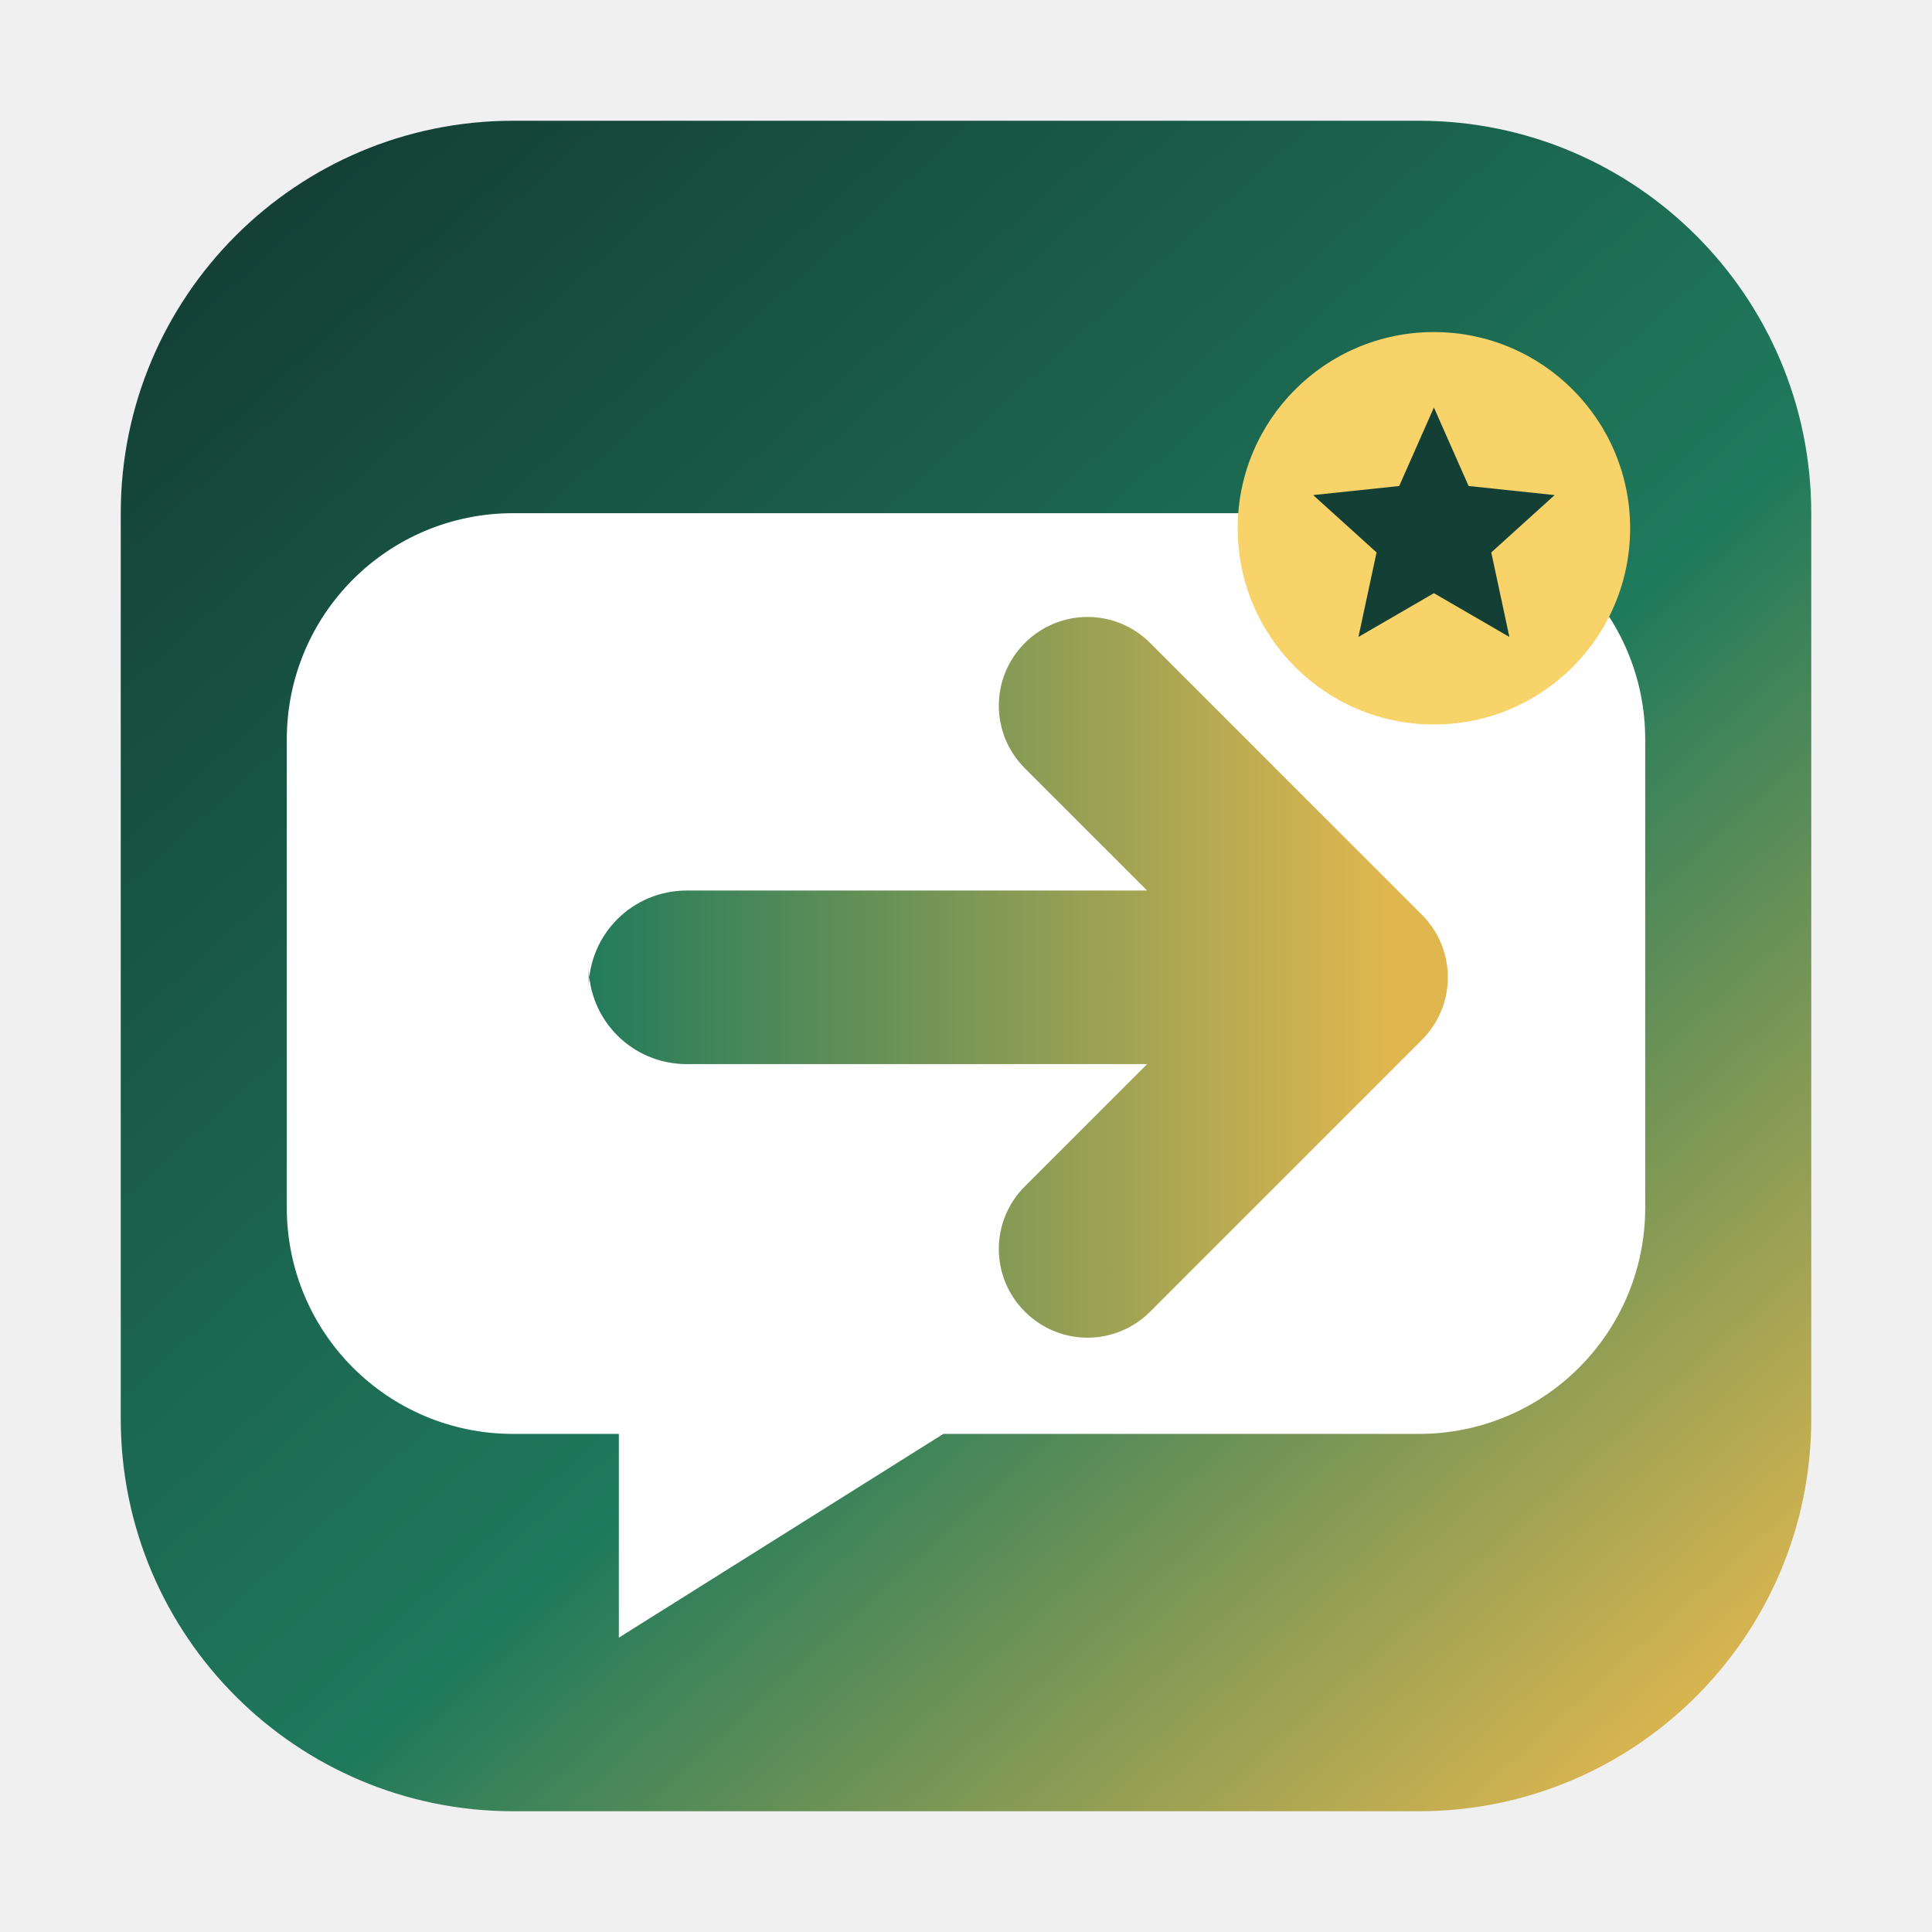
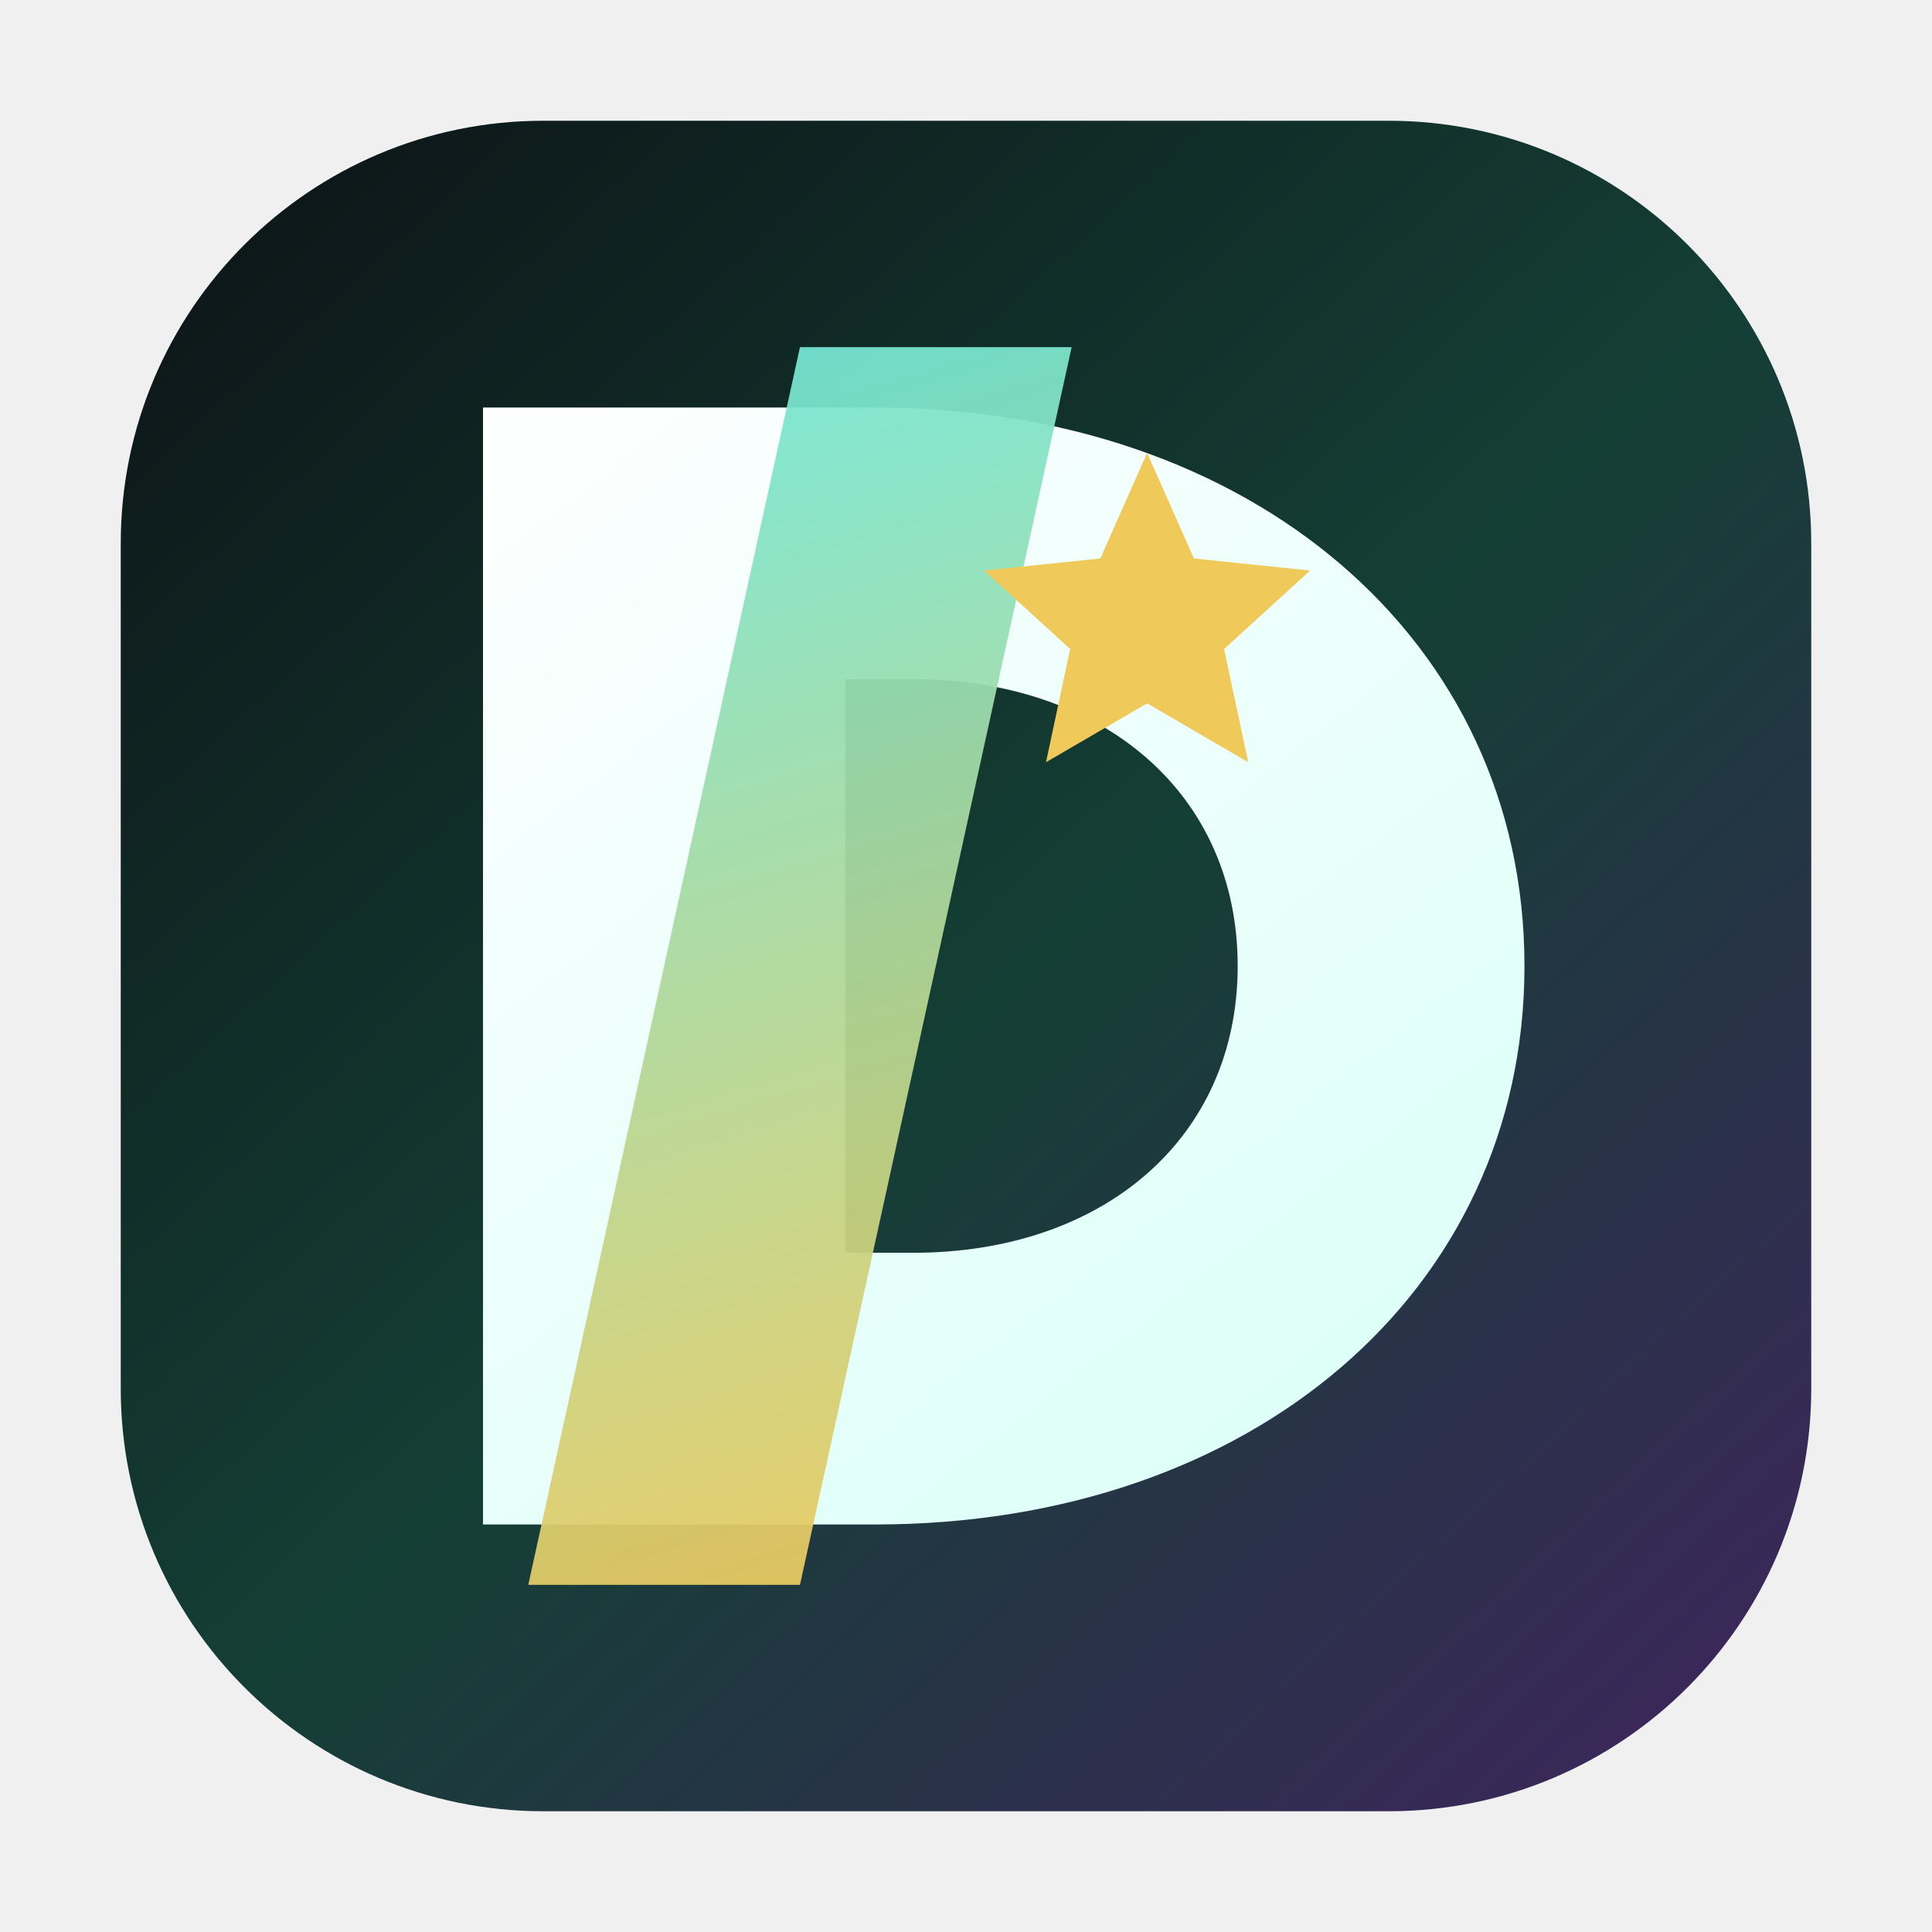
<svg xmlns="http://www.w3.org/2000/svg" viewBox="0 0 128 128" role="img" aria-labelledby="title desc">
  <defs>
-     <linearGradient id="bg" x1="18" y1="12" x2="112" y2="116" gradientUnits="userSpaceOnUse">
-       <stop offset="0" stop-color="#143f35" />
-       <stop offset="0.58" stop-color="#1f7a5c" />
-       <stop offset="1" stop-color="#e0b74f" />
+     <linearGradient id="bg" x1="16" y1="12" x2="112" y2="116" gradientUnits="userSpaceOnUse">
+       <stop offset="0" stop-color="#0d1618" />
+       <stop offset="0.52" stop-color="#143f35" />
+       <stop offset="1" stop-color="#3b275a" />
    </linearGradient>
-     <linearGradient id="arrow" x1="38" y1="67" x2="92" y2="67" gradientUnits="userSpaceOnUse">
-       <stop offset="0" stop-color="#1f7a5c" />
-       <stop offset="1" stop-color="#e0b74f" />
+     <linearGradient id="glyph" x1="30" y1="24" x2="92" y2="104" gradientUnits="userSpaceOnUse">
+       <stop offset="0" stop-color="#ffffff" />
+       <stop offset="1" stop-color="#d9fff7" />
+     </linearGradient>
+     <linearGradient id="prism" x1="48" y1="24" x2="72" y2="104" gradientUnits="userSpaceOnUse">
+       <stop offset="0" stop-color="#75e6d4" />
+       <stop offset="1" stop-color="#f0c95b" />
    </linearGradient>
  </defs>
-   <rect x="8" y="8" width="112" height="112" rx="26" fill="url(#bg)" />
-   <path d="M34 34h60c8.3 0 15 6.7 15 15v31c0 8.3-6.7 15-15 15H62.5L41 108.5V95h-7c-8.3 0-15-6.7-15-15V49c0-8.3 6.7-15 15-15z" fill="#ffffff" />
-   <path d="M39 65.5c0-3.6 2.9-6.5 6.5-6.5H76l-8.1-8.1c-2.3-2.3-2.3-6 0-8.3 2.3-2.3 6-2.3 8.3 0l18 18c2.3 2.3 2.3 6 0 8.3l-18 18c-2.3 2.3-6 2.3-8.3 0-2.3-2.3-2.3-6 0-8.3l8.1-8.1H45.5c-3.6 0-6.5-2.9-6.5-6.5z" fill="url(#arrow)" />
-   <circle cx="95" cy="35" r="13" fill="#f8d36a" />
-   <path d="M95 27l2.3 5.2 5.7.6-4.2 3.8 1.2 5.6-5-2.9-5 2.9 1.2-5.6-4.2-3.8 5.7-.6L95 27z" fill="#143f35" />
+   <rect x="8" y="8" width="112" height="112" rx="28" fill="url(#bg)" />
+   <path d="M32 27h26c24.9 0 43 15.4 43 37s-18.1 37-43 37H32V27zm24 18v38h4.5c12.6 0 21.5-7.6 21.5-19S73.1 45 60.5 45H56z" fill="url(#glyph)" fill-rule="evenodd" />
+   <path d="M53 23h18l-18 82H35l18-82z" fill="url(#prism)" opacity=".94" />
+   <path d="M76 30l3.1 7 7.7.8-5.7 5.2 1.6 7.5-6.7-3.9-6.7 3.9 1.6-7.5-5.7-5.2 7.7-.8L76 30z" fill="#f0c95b" />
</svg>
